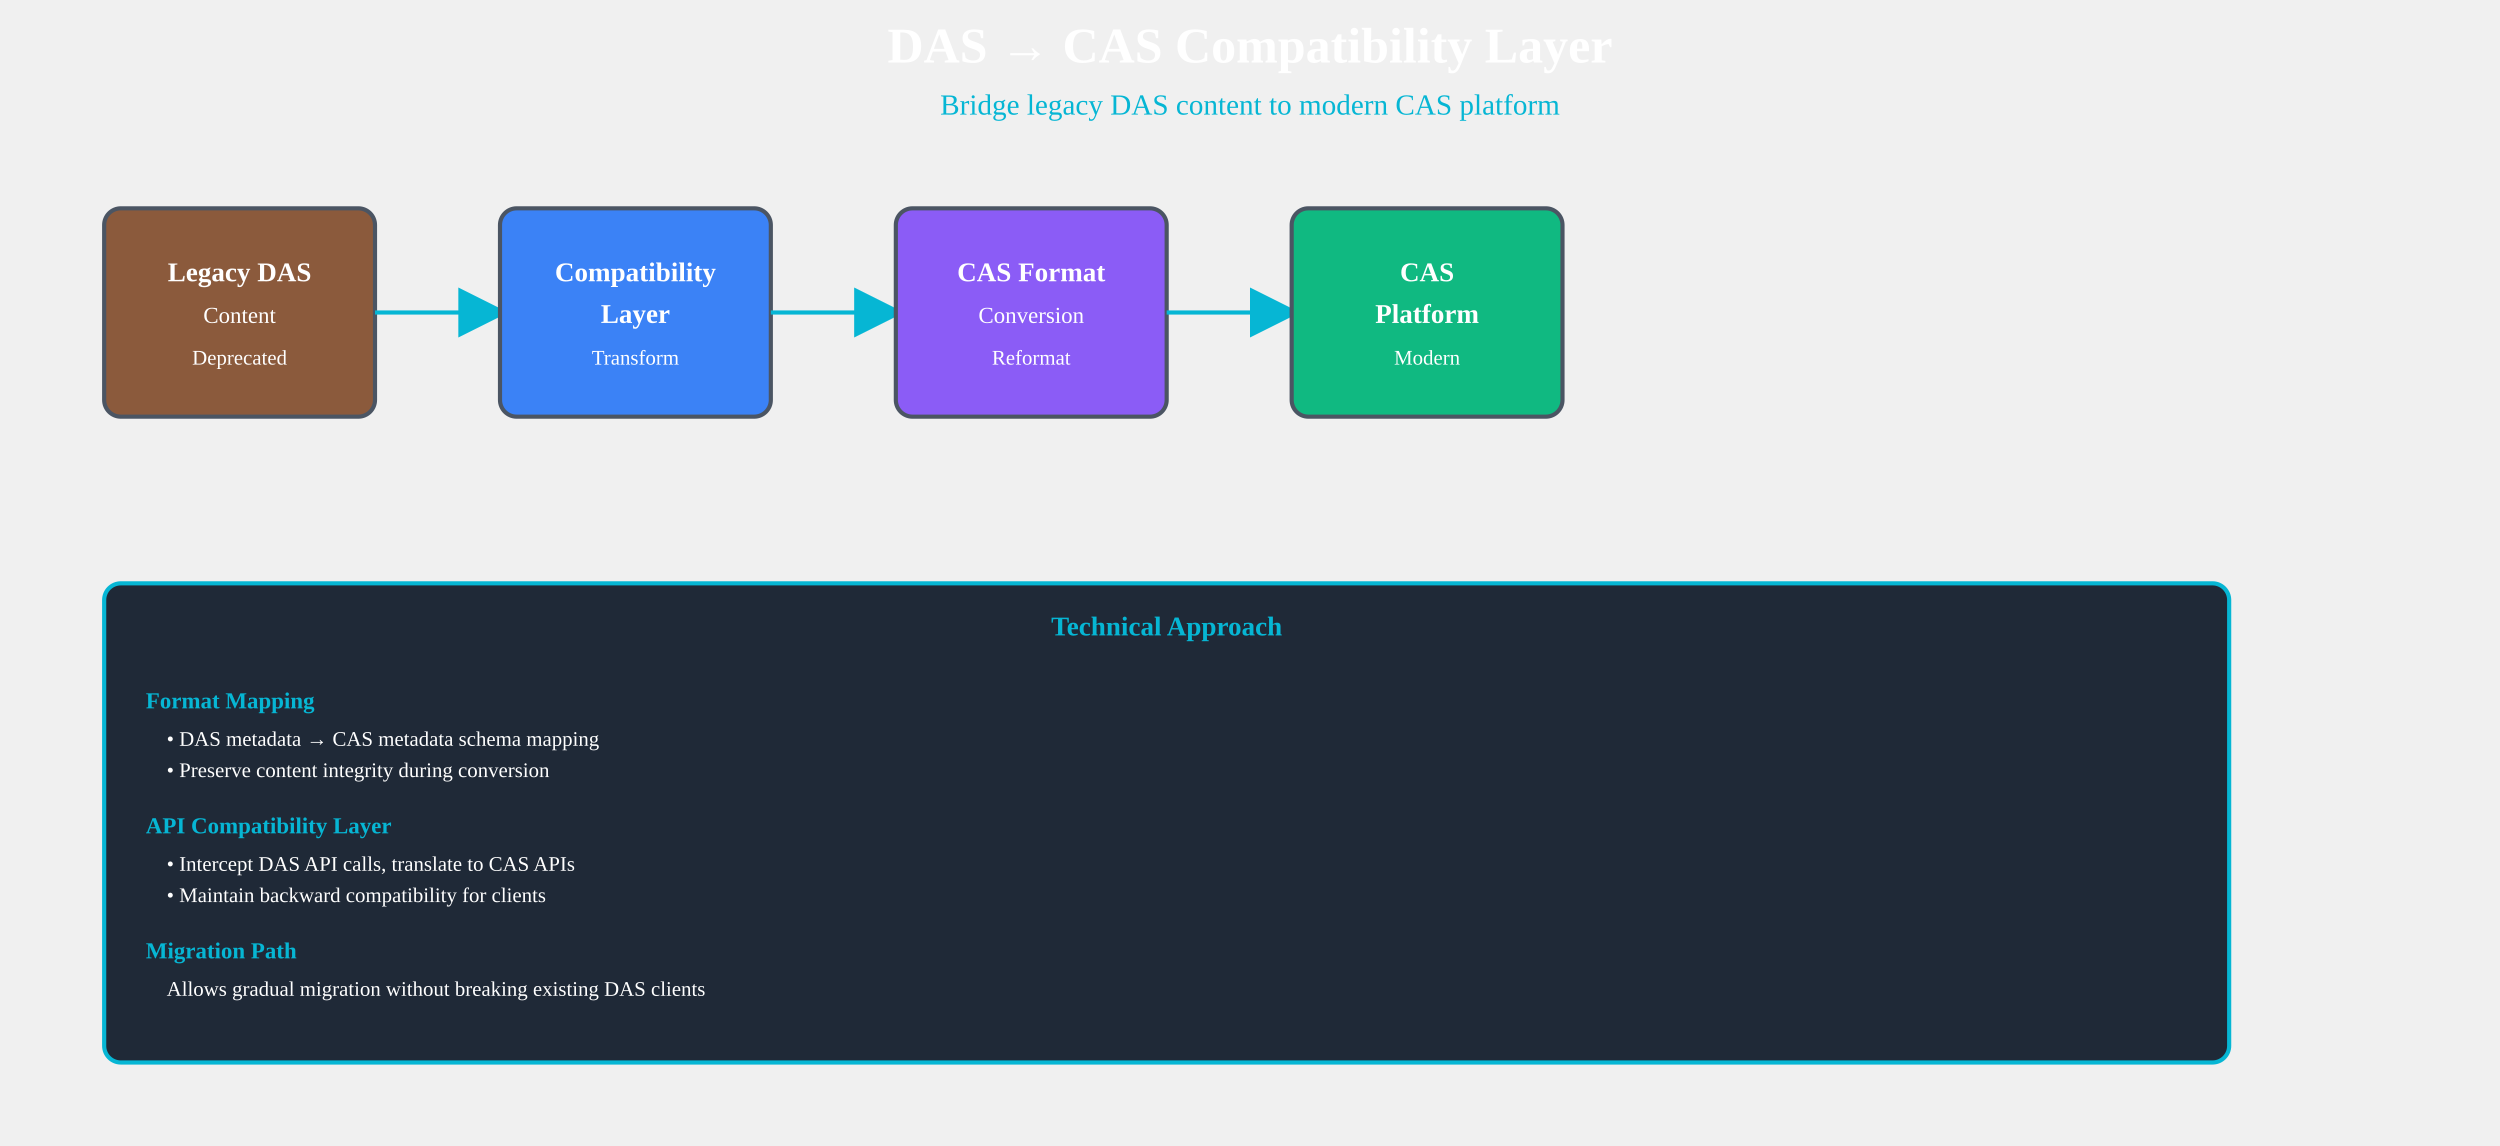
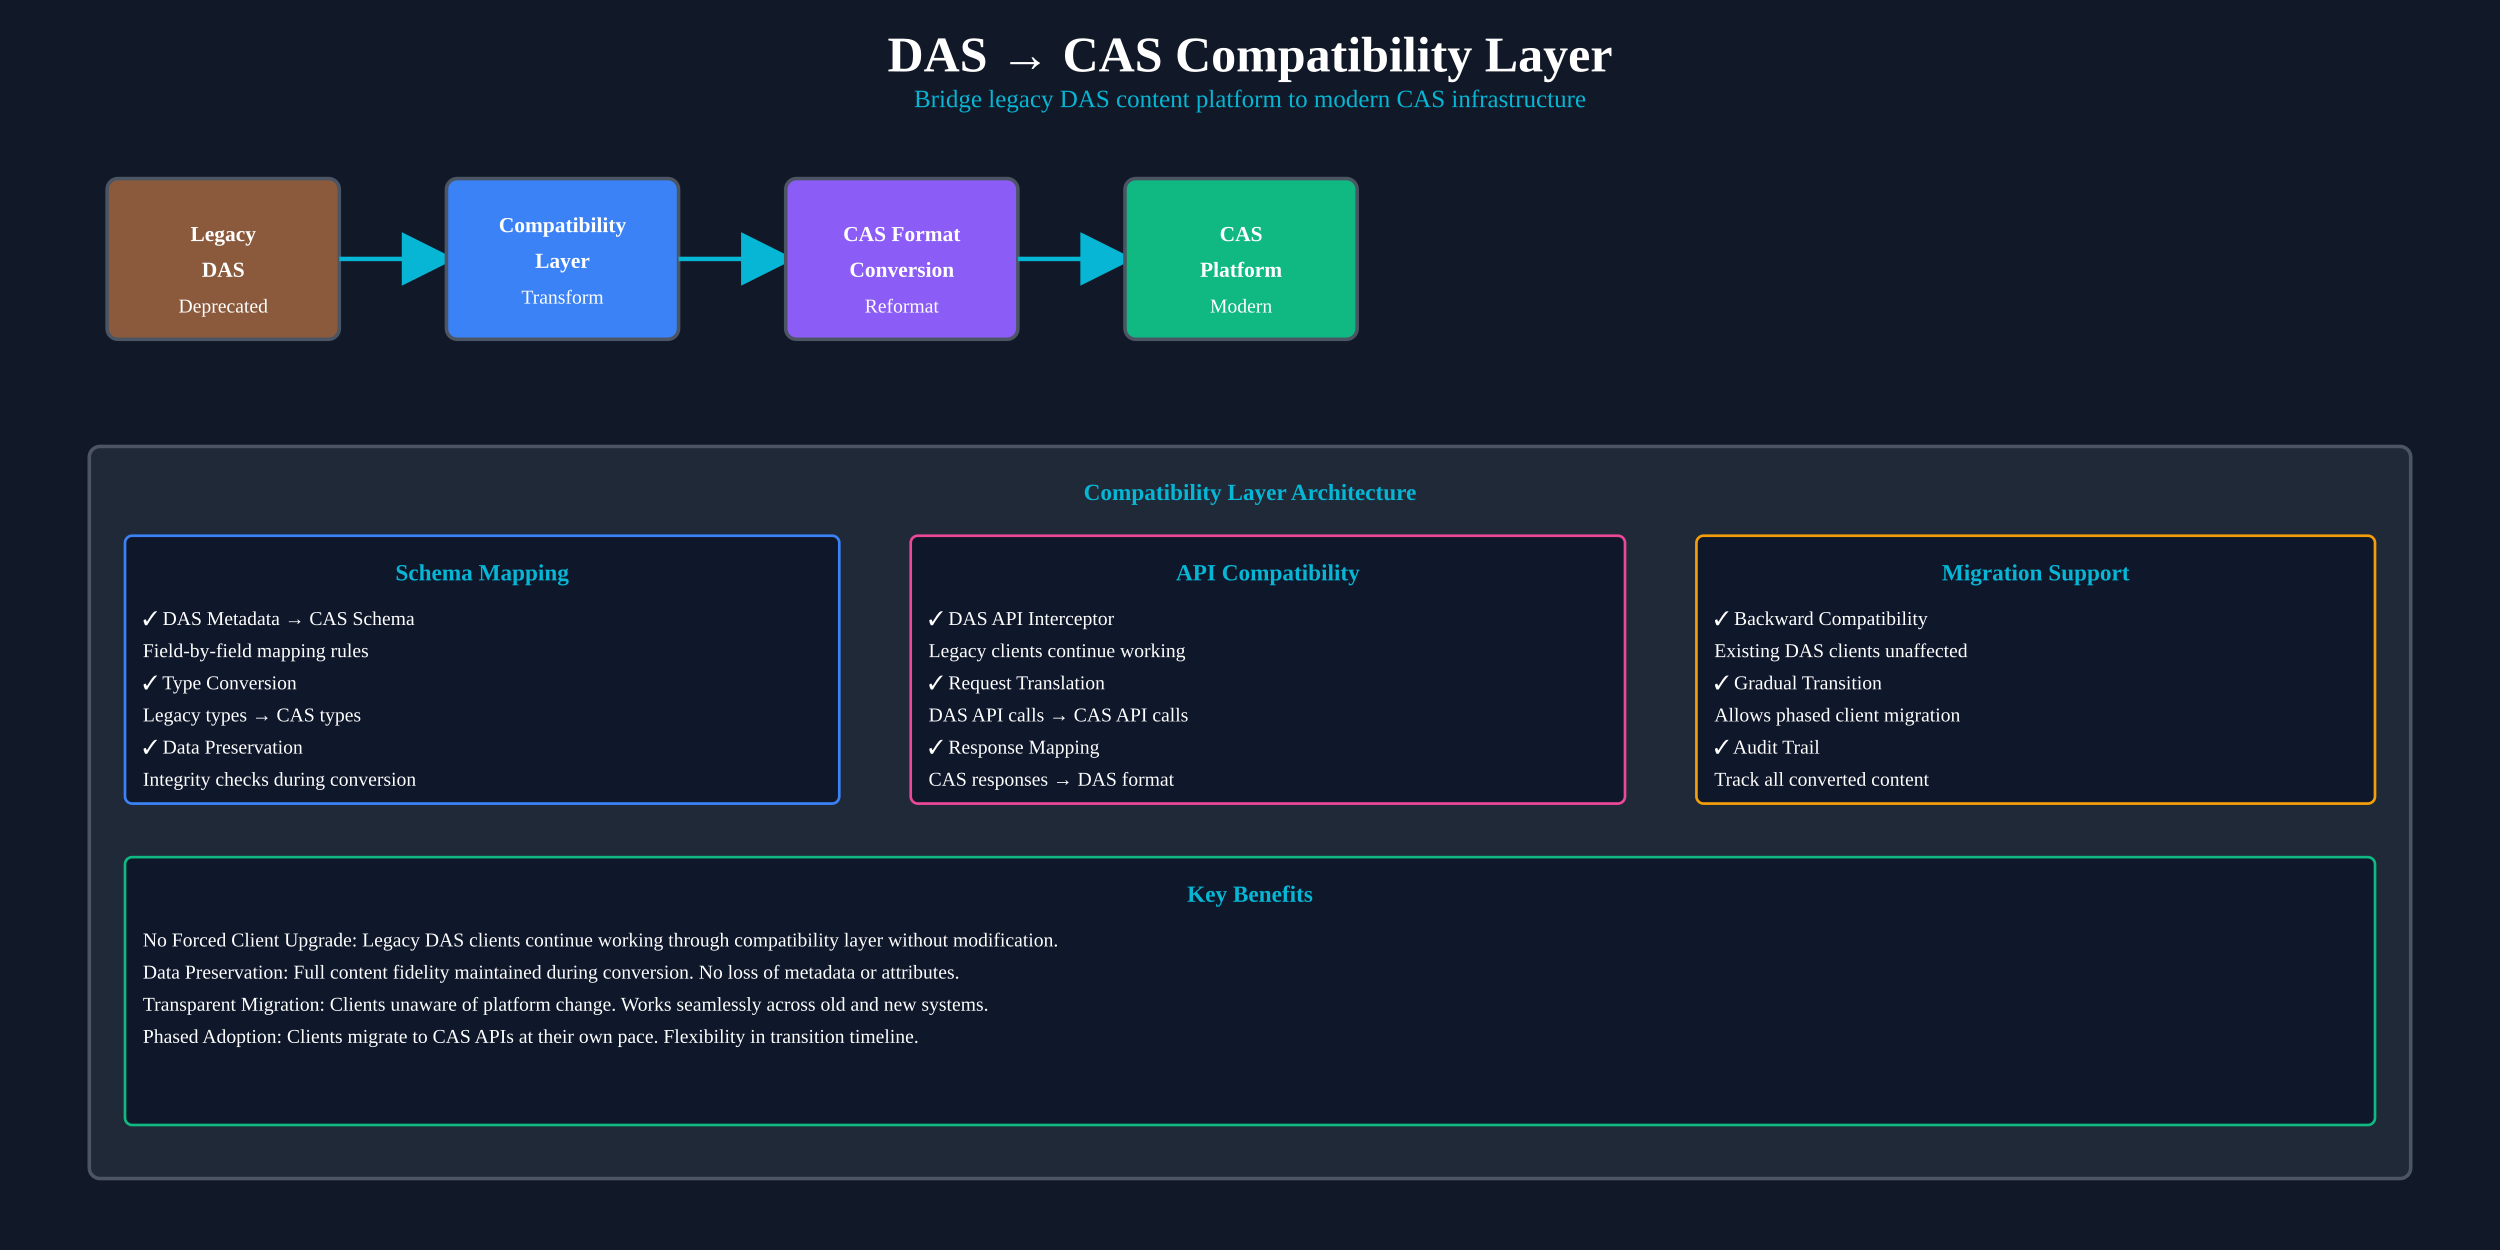
- <svg xmlns="http://www.w3.org/2000/svg" viewBox="0 0 1200 550">
-   <text x="600" y="30" font-size="24" font-weight="bold" text-anchor="middle" fill="#ffffff">DAS → CAS Compatibility Layer</text>
-   <text x="600" y="55" font-size="14" text-anchor="middle" fill="#06B6D4">Bridge legacy DAS content to modern CAS platform</text>
+ <svg xmlns="http://www.w3.org/2000/svg" viewBox="0 0 1400 700">
+   <style>
+     .title { font-size: 28px; font-weight: bold; fill: #ffffff; }
+     .subtitle { font-size: 14px; fill: #06B6D4; }
+     .section-title { font-size: 13px; font-weight: bold; fill: #06B6D4; }
+     .label { font-size: 12px; font-weight: bold; fill: #ffffff; }
+     .text { font-size: 11px; fill: #ffffff; }
+     .box { stroke: #4B5563; stroke-width: 2; rx: 6; }
+   </style>
+   <rect width="1400" height="700" fill="#111827" />
+   <text x="700" y="40" class="title" text-anchor="middle">DAS → CAS Compatibility Layer</text>
+   <text x="700" y="60" class="subtitle" text-anchor="middle">Bridge legacy DAS content platform to modern CAS infrastructure</text>
+   <rect x="60" y="100" width="130" height="90" fill="#8B5A3C" class="box" />
+   <text x="125" y="135" class="label" text-anchor="middle">Legacy</text>
+   <text x="125" y="155" class="label" text-anchor="middle">DAS</text>
+   <text x="125" y="175" class="text" text-anchor="middle">Deprecated</text>
+   <path d="M 190 145 L 250 145" stroke="#06B6D4" stroke-width="2.5" fill="none" marker-end="url(#arrow)" />
+   <rect x="250" y="100" width="130" height="90" fill="#3B82F6" class="box" />
+   <text x="315" y="130" class="label" text-anchor="middle">Compatibility</text>
+   <text x="315" y="150" class="label" text-anchor="middle">Layer</text>
+   <text x="315" y="170" class="text" text-anchor="middle">Transform</text>
+   <path d="M 380 145 L 440 145" stroke="#06B6D4" stroke-width="2.5" fill="none" marker-end="url(#arrow)" />
+   <rect x="440" y="100" width="130" height="90" fill="#8B5CF6" class="box" />
+   <text x="505" y="135" class="label" text-anchor="middle">CAS Format</text>
+   <text x="505" y="155" class="label" text-anchor="middle">Conversion</text>
+   <text x="505" y="175" class="text" text-anchor="middle">Reformat</text>
+   <path d="M 570 145 L 630 145" stroke="#06B6D4" stroke-width="2.5" fill="none" marker-end="url(#arrow)" />
+   <rect x="630" y="100" width="130" height="90" fill="#10B981" class="box" />
+   <text x="695" y="135" class="label" text-anchor="middle">CAS</text>
+   <text x="695" y="155" class="label" text-anchor="middle">Platform</text>
+   <text x="695" y="175" class="text" text-anchor="middle">Modern</text>
  <g>
-     <rect x="50" y="100" width="130" height="100" fill="#8B5A3C" stroke="#4B5563" stroke-width="2" rx="8" />
-     <text x="115" y="135" font-size="13" font-weight="bold" text-anchor="middle" fill="#ffffff">Legacy DAS</text>
-     <text x="115" y="155" font-size="11" text-anchor="middle" fill="#ffffff">Content</text>
-     <text x="115" y="175" font-size="10" text-anchor="middle" fill="#ffffff">Deprecated</text>
-   </g>
-   <path d="M 180 150 L 240 150" stroke="#06B6D4" stroke-width="2" fill="none" marker-end="url(#arrowhead)" />
-   <g>
-     <rect x="240" y="100" width="130" height="100" fill="#3B82F6" stroke="#4B5563" stroke-width="2" rx="8" />
-     <text x="305" y="135" font-size="13" font-weight="bold" text-anchor="middle" fill="#ffffff">Compatibility</text>
-     <text x="305" y="155" font-size="13" font-weight="bold" text-anchor="middle" fill="#ffffff">Layer</text>
-     <text x="305" y="175" font-size="10" text-anchor="middle" fill="#ffffff">Transform</text>
-   </g>
-   <path d="M 370 150 L 430 150" stroke="#06B6D4" stroke-width="2" fill="none" marker-end="url(#arrowhead)" />
-   <g>
-     <rect x="430" y="100" width="130" height="100" fill="#8B5CF6" stroke="#4B5563" stroke-width="2" rx="8" />
-     <text x="495" y="135" font-size="13" font-weight="bold" text-anchor="middle" fill="#ffffff">CAS Format</text>
-     <text x="495" y="155" font-size="11" text-anchor="middle" fill="#ffffff">Conversion</text>
-     <text x="495" y="175" font-size="10" text-anchor="middle" fill="#ffffff">Reformat</text>
-   </g>
-   <path d="M 560 150 L 620 150" stroke="#06B6D4" stroke-width="2" fill="none" marker-end="url(#arrowhead)" />
-   <g>
-     <rect x="620" y="100" width="130" height="100" fill="#10B981" stroke="#4B5563" stroke-width="2" rx="8" />
-     <text x="685" y="135" font-size="13" font-weight="bold" text-anchor="middle" fill="#ffffff">CAS</text>
-     <text x="685" y="155" font-size="13" font-weight="bold" text-anchor="middle" fill="#ffffff">Platform</text>
-     <text x="685" y="175" font-size="10" text-anchor="middle" fill="#ffffff">Modern</text>
-   </g>
-   <g>
-     <rect x="50" y="280" width="1020" height="230" fill="#1F2937" stroke="#06B6D4" stroke-width="2" rx="8" />
-     <text x="560" y="305" font-size="13" font-weight="bold" text-anchor="middle" fill="#06B6D4">Technical Approach</text>
-     <text x="70" y="340" font-size="11" font-weight="bold" fill="#06B6D4">Format Mapping</text>
-     <text x="80" y="358" font-size="10" fill="#ffffff">• DAS metadata → CAS metadata schema mapping</text>
-     <text x="80" y="373" font-size="10" fill="#ffffff">• Preserve content integrity during conversion</text>
-     <text x="70" y="400" font-size="11" font-weight="bold" fill="#06B6D4">API Compatibility Layer</text>
-     <text x="80" y="418" font-size="10" fill="#ffffff">• Intercept DAS API calls, translate to CAS APIs</text>
-     <text x="80" y="433" font-size="10" fill="#ffffff">• Maintain backward compatibility for clients</text>
-     <text x="70" y="460" font-size="11" font-weight="bold" fill="#06B6D4">Migration Path</text>
-     <text x="80" y="478" font-size="10" fill="#ffffff">Allows gradual migration without breaking existing DAS clients</text>
+     <rect x="50" y="250" width="1300" height="410" fill="#1F2937" class="box" stroke="#06B6D4" />
+     <text x="700" y="280" class="section-title" text-anchor="middle">Compatibility Layer Architecture</text>
+     <rect x="70" y="300" width="400" height="150" fill="#0F172A" stroke="#3B82F6" stroke-width="1.5" rx="4" />
+     <text x="270" y="325" class="section-title" text-anchor="middle">Schema Mapping</text>
+     <text x="80" y="350" class="text">✓ DAS Metadata → CAS Schema</text>
+     <text x="80" y="368" class="text">  Field-by-field mapping rules</text>
+     <text x="80" y="386" class="text">✓ Type Conversion</text>
+     <text x="80" y="404" class="text">  Legacy types → CAS types</text>
+     <text x="80" y="422" class="text">✓ Data Preservation</text>
+     <text x="80" y="440" class="text">  Integrity checks during conversion</text>
+     <rect x="510" y="300" width="400" height="150" fill="#0F172A" stroke="#EC4899" stroke-width="1.5" rx="4" />
+     <text x="710" y="325" class="section-title" text-anchor="middle">API Compatibility</text>
+     <text x="520" y="350" class="text">✓ DAS API Interceptor</text>
+     <text x="520" y="368" class="text">  Legacy clients continue working</text>
+     <text x="520" y="386" class="text">✓ Request Translation</text>
+     <text x="520" y="404" class="text">  DAS API calls → CAS API calls</text>
+     <text x="520" y="422" class="text">✓ Response Mapping</text>
+     <text x="520" y="440" class="text">  CAS responses → DAS format</text>
+     <rect x="950" y="300" width="380" height="150" fill="#0F172A" stroke="#F59E0B" stroke-width="1.5" rx="4" />
+     <text x="1140" y="325" class="section-title" text-anchor="middle">Migration Support</text>
+     <text x="960" y="350" class="text">✓ Backward Compatibility</text>
+     <text x="960" y="368" class="text">  Existing DAS clients unaffected</text>
+     <text x="960" y="386" class="text">✓ Gradual Transition</text>
+     <text x="960" y="404" class="text">  Allows phased client migration</text>
+     <text x="960" y="422" class="text">✓ Audit Trail</text>
+     <text x="960" y="440" class="text">  Track all converted content</text>
+     <rect x="70" y="480" width="1260" height="150" fill="#0F172A" stroke="#10B981" stroke-width="1.5" rx="4" />
+     <text x="700" y="505" class="section-title" text-anchor="middle">Key Benefits</text>
+     <text x="80" y="530" class="text">No Forced Client Upgrade: Legacy DAS clients continue working through compatibility layer without modification.</text>
+     <text x="80" y="548" class="text">Data Preservation: Full content fidelity maintained during conversion. No loss of metadata or attributes.</text>
+     <text x="80" y="566" class="text">Transparent Migration: Clients unaware of platform change. Works seamlessly across old and new systems.</text>
+     <text x="80" y="584" class="text">Phased Adoption: Clients migrate to CAS APIs at their own pace. Flexibility in transition timeline.</text>
  </g>
  <defs>
-     <marker id="arrowhead" markerWidth="12" markerHeight="12" refX="10" refY="6" orient="auto">
+     <marker id="arrow" markerWidth="12" markerHeight="12" refX="10" refY="6" orient="auto">
      <polygon points="0 0, 12 6, 0 12" fill="#06B6D4" />
    </marker>
  </defs>
</svg>
